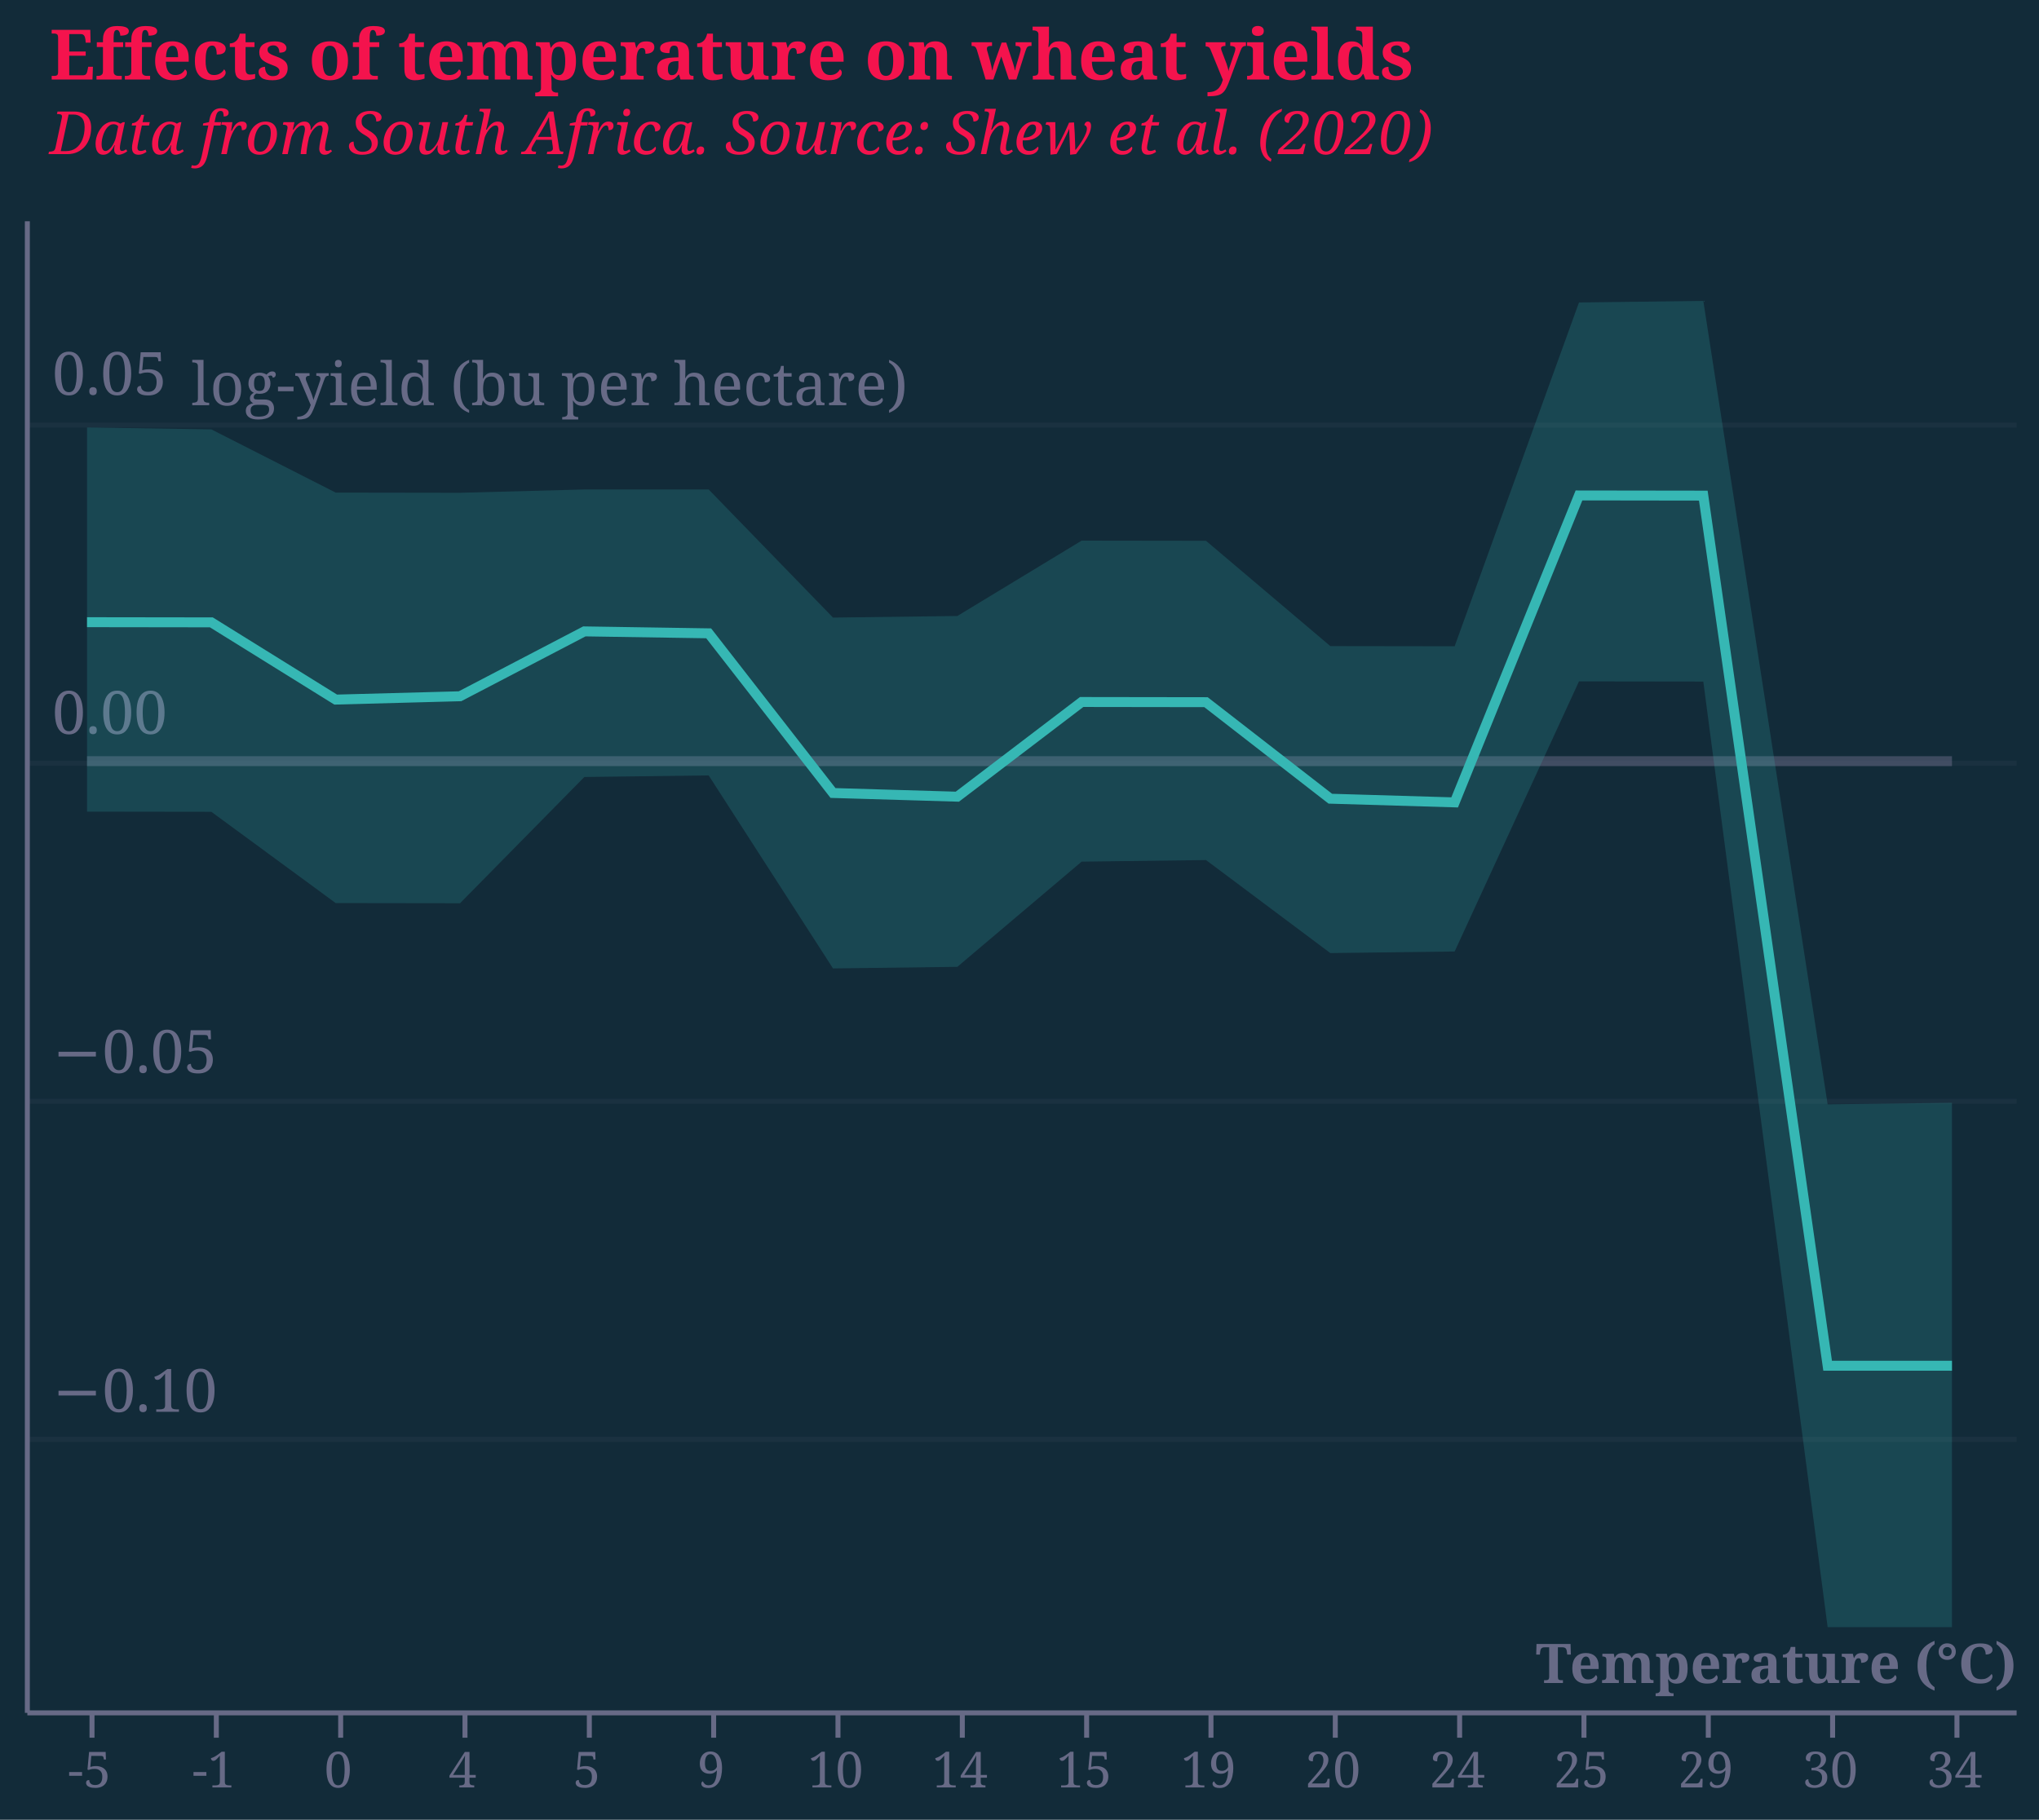
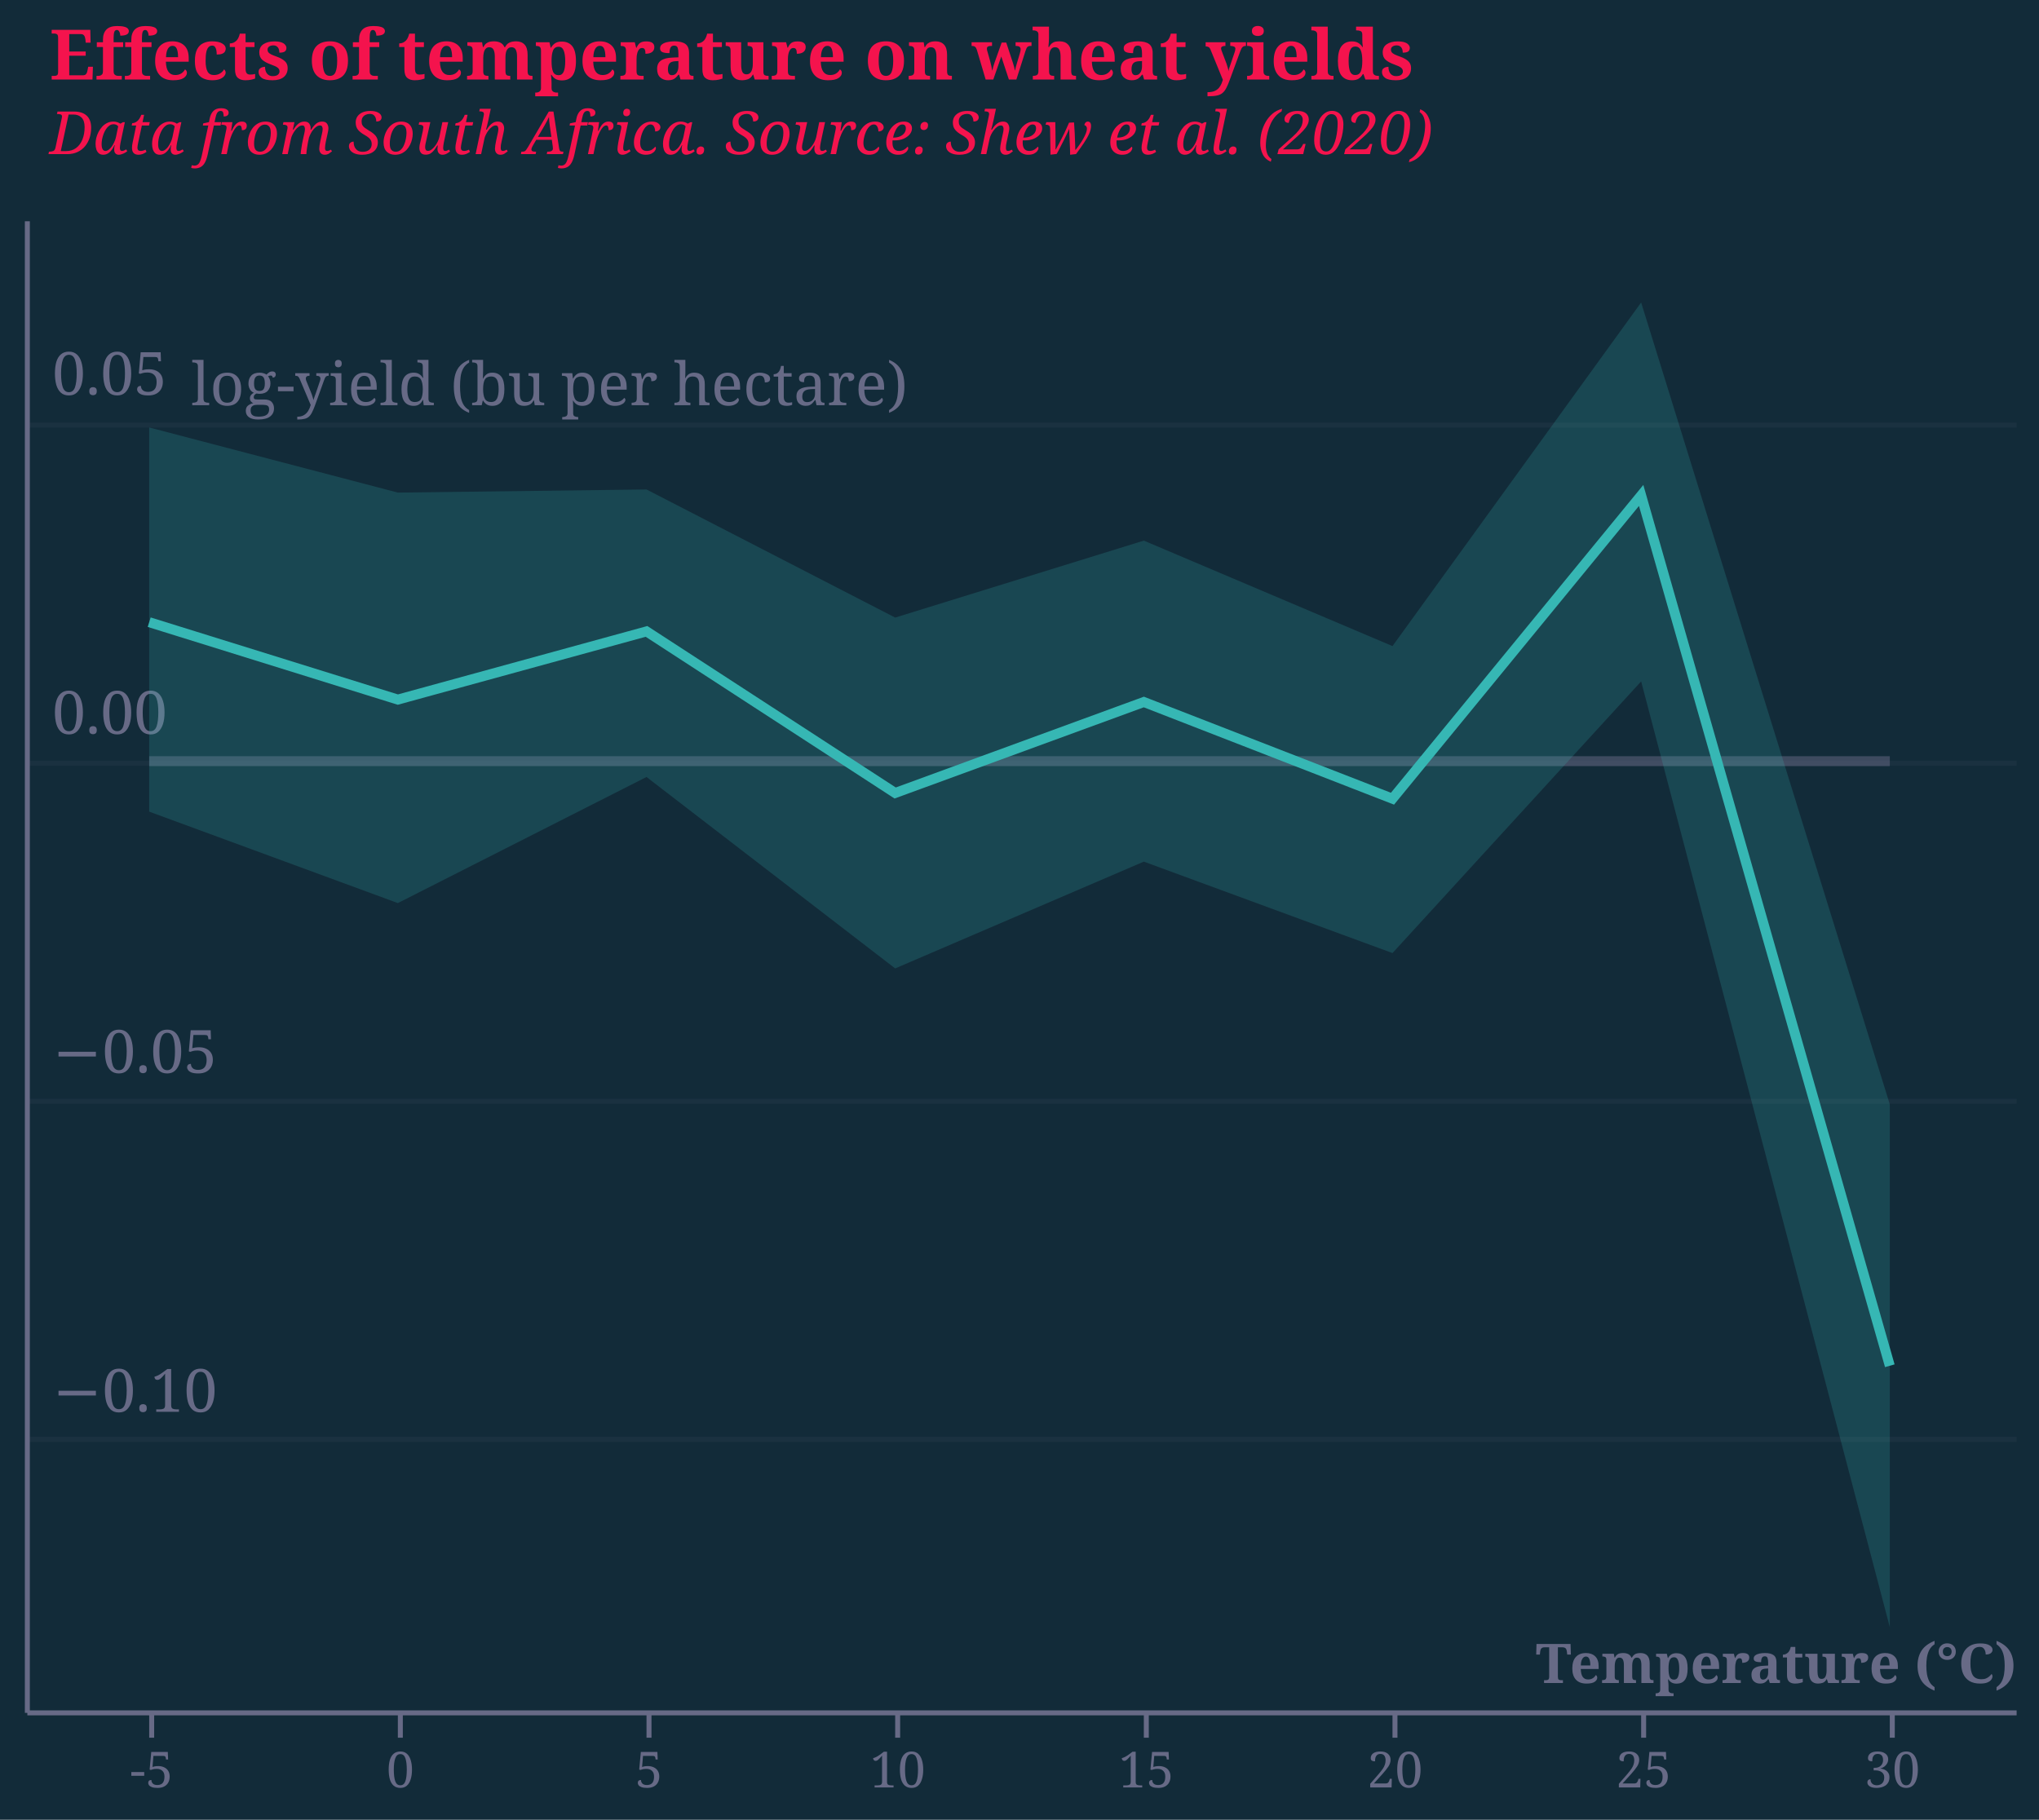
<svg xmlns="http://www.w3.org/2000/svg" version="1.1" class="marks" width="410" height="366" viewBox="0 0 410 366">
  <rect width="410" height="366" fill="#122B39" />
  <g fill="none" stroke-miterlimit="10" transform="translate(5,44)">
    <g class="mark-group role-frame root" role="graphics-object" aria-roledescription="group mark container">
      <g transform="translate(0,0)">
        <path class="background" aria-hidden="true" d="M0,0h400v300h-400Z" />
        <g>
          <g class="mark-group role-axis" aria-hidden="true">
            <g transform="translate(0.5,0.5)">
              <path class="background" aria-hidden="true" d="M0,0h0v0h0Z" pointer-events="none" />
              <g>
                <g class="mark-rule role-axis-grid" pointer-events="none">
                  <line transform="translate(0,245)" x2="400" y2="0" stroke="#676A86" stroke-opacity="0.1" stroke-width="1" opacity="1" />
                  <line transform="translate(0,177)" x2="400" y2="0" stroke="#676A86" stroke-opacity="0.1" stroke-width="1" opacity="1" />
                  <line transform="translate(0,109)" x2="400" y2="0" stroke="#676A86" stroke-opacity="0.1" stroke-width="1" opacity="1" />
                  <line transform="translate(0,41)" x2="400" y2="0" stroke="#676A86" stroke-opacity="0.1" stroke-width="1" opacity="1" />
                </g>
              </g>
              <path class="foreground" aria-hidden="true" d="" pointer-events="none" display="none" />
            </g>
          </g>
-           <g class="mark-group role-axis" role="graphics-symbol" aria-roledescription="axis" aria-label="X-axis titled 'Temperature (°C)' for a discrete scale with 16 values: -5, -1, 0, 4, 5, ending with 34">
+           <g class="mark-group role-axis" role="graphics-symbol" aria-roledescription="axis" aria-label="X-axis titled 'Temperature (°C)' for a discrete scale with 8 values: -5, 0, 5, 10, 15, ending with 30">
            <g transform="translate(0.5,300.5)">
              <path class="background" aria-hidden="true" d="M0,0h0v0h0Z" pointer-events="none" />
              <g>
                <g class="mark-rule role-axis-tick" pointer-events="none">
-                   <line transform="translate(13,0)" x2="0" y2="5" stroke="#676A86" stroke-width="1" opacity="1" />
-                   <line transform="translate(38,0)" x2="0" y2="5" stroke="#676A86" stroke-width="1" opacity="1" />
-                   <line transform="translate(63,0)" x2="0" y2="5" stroke="#676A86" stroke-width="1" opacity="1" />
-                   <line transform="translate(88,0)" x2="0" y2="5" stroke="#676A86" stroke-width="1" opacity="1" />
-                   <line transform="translate(113,0)" x2="0" y2="5" stroke="#676A86" stroke-width="1" opacity="1" />
-                   <line transform="translate(138,0)" x2="0" y2="5" stroke="#676A86" stroke-width="1" opacity="1" />
-                   <line transform="translate(163,0)" x2="0" y2="5" stroke="#676A86" stroke-width="1" opacity="1" />
-                   <line transform="translate(188,0)" x2="0" y2="5" stroke="#676A86" stroke-width="1" opacity="1" />
-                   <line transform="translate(213,0)" x2="0" y2="5" stroke="#676A86" stroke-width="1" opacity="1" />
-                   <line transform="translate(238,0)" x2="0" y2="5" stroke="#676A86" stroke-width="1" opacity="1" />
-                   <line transform="translate(263,0)" x2="0" y2="5" stroke="#676A86" stroke-width="1" opacity="1" />
-                   <line transform="translate(288,0)" x2="0" y2="5" stroke="#676A86" stroke-width="1" opacity="1" />
-                   <line transform="translate(313,0)" x2="0" y2="5" stroke="#676A86" stroke-width="1" opacity="1" />
-                   <line transform="translate(338,0)" x2="0" y2="5" stroke="#676A86" stroke-width="1" opacity="1" />
-                   <line transform="translate(363,0)" x2="0" y2="5" stroke="#676A86" stroke-width="1" opacity="1" />
-                   <line transform="translate(388,0)" x2="0" y2="5" stroke="#676A86" stroke-width="1" opacity="1" />
+                   <line transform="translate(25,0)" x2="0" y2="5" stroke="#676A86" stroke-width="1" opacity="1" />
+                   <line transform="translate(75,0)" x2="0" y2="5" stroke="#676A86" stroke-width="1" opacity="1" />
+                   <line transform="translate(125,0)" x2="0" y2="5" stroke="#676A86" stroke-width="1" opacity="1" />
+                   <line transform="translate(175,0)" x2="0" y2="5" stroke="#676A86" stroke-width="1" opacity="1" />
+                   <line transform="translate(225,0)" x2="0" y2="5" stroke="#676A86" stroke-width="1" opacity="1" />
+                   <line transform="translate(275,0)" x2="0" y2="5" stroke="#676A86" stroke-width="1" opacity="1" />
+                   <line transform="translate(325,0)" x2="0" y2="5" stroke="#676A86" stroke-width="1" opacity="1" />
+                   <line transform="translate(375,0)" x2="0" y2="5" stroke="#676A86" stroke-width="1" opacity="1" />
                </g>
                <g class="mark-text role-axis-label" pointer-events="none">
-                   <text text-anchor="middle" transform="translate(12.5,15)" font-family="Georgia" font-size="10px" fill="#676A86" opacity="1">-5</text>
-                   <text text-anchor="middle" transform="translate(37.5,15)" font-family="Georgia" font-size="10px" fill="#676A86" opacity="1">-1</text>
-                   <text text-anchor="middle" transform="translate(62.5,15)" font-family="Georgia" font-size="10px" fill="#676A86" opacity="1">0</text>
-                   <text text-anchor="middle" transform="translate(87.5,15)" font-family="Georgia" font-size="10px" fill="#676A86" opacity="1">4</text>
-                   <text text-anchor="middle" transform="translate(112.5,15)" font-family="Georgia" font-size="10px" fill="#676A86" opacity="1">5</text>
-                   <text text-anchor="middle" transform="translate(137.5,15)" font-family="Georgia" font-size="10px" fill="#676A86" opacity="1">9</text>
-                   <text text-anchor="middle" transform="translate(162.5,15)" font-family="Georgia" font-size="10px" fill="#676A86" opacity="1">10</text>
-                   <text text-anchor="middle" transform="translate(187.5,15)" font-family="Georgia" font-size="10px" fill="#676A86" opacity="1">14</text>
-                   <text text-anchor="middle" transform="translate(212.5,15)" font-family="Georgia" font-size="10px" fill="#676A86" opacity="1">15</text>
-                   <text text-anchor="middle" transform="translate(237.5,15)" font-family="Georgia" font-size="10px" fill="#676A86" opacity="1">19</text>
-                   <text text-anchor="middle" transform="translate(262.5,15)" font-family="Georgia" font-size="10px" fill="#676A86" opacity="1">20</text>
-                   <text text-anchor="middle" transform="translate(287.5,15)" font-family="Georgia" font-size="10px" fill="#676A86" opacity="1">24</text>
-                   <text text-anchor="middle" transform="translate(312.5,15)" font-family="Georgia" font-size="10px" fill="#676A86" opacity="1">25</text>
-                   <text text-anchor="middle" transform="translate(337.5,15)" font-family="Georgia" font-size="10px" fill="#676A86" opacity="1">29</text>
-                   <text text-anchor="middle" transform="translate(362.5,15)" font-family="Georgia" font-size="10px" fill="#676A86" opacity="1">30</text>
-                   <text text-anchor="middle" transform="translate(387.5,15)" font-family="Georgia" font-size="10px" fill="#676A86" opacity="1">34</text>
+                   <text text-anchor="middle" transform="translate(25,15)" font-family="Georgia" font-size="10px" fill="#676A86" opacity="1">-5</text>
+                   <text text-anchor="middle" transform="translate(75,15)" font-family="Georgia" font-size="10px" fill="#676A86" opacity="1">0</text>
+                   <text text-anchor="middle" transform="translate(125,15)" font-family="Georgia" font-size="10px" fill="#676A86" opacity="1">5</text>
+                   <text text-anchor="middle" transform="translate(175,15)" font-family="Georgia" font-size="10px" fill="#676A86" opacity="1">10</text>
+                   <text text-anchor="middle" transform="translate(225,15)" font-family="Georgia" font-size="10px" fill="#676A86" opacity="1">15</text>
+                   <text text-anchor="middle" transform="translate(275,15)" font-family="Georgia" font-size="10px" fill="#676A86" opacity="1">20</text>
+                   <text text-anchor="middle" transform="translate(325,15)" font-family="Georgia" font-size="10px" fill="#676A86" opacity="1">25</text>
+                   <text text-anchor="middle" transform="translate(375,15)" font-family="Georgia" font-size="10px" fill="#676A86" opacity="1">30</text>
                </g>
                <g class="mark-rule role-axis-domain" pointer-events="none">
                  <line transform="translate(0,0)" x2="400" y2="0" stroke="#676A86" stroke-width="1" opacity="1" />
                </g>
                <g class="mark-text role-axis-title" pointer-events="none">
                  <text text-anchor="end" transform="translate(400,-6)" font-family="Georgia" font-size="11px" font-weight="bold" fill="#676A86" opacity="1">Temperature (°C)</text>
                </g>
              </g>
              <path class="foreground" aria-hidden="true" d="" pointer-events="none" display="none" />
            </g>
          </g>
          <g class="mark-group role-axis" role="graphics-symbol" aria-roledescription="axis" aria-label="Y-axis titled 'log-yield (bu per hectare)' for a linear scale with values from −0.14 to 0.08">
            <g transform="translate(0.5,0.5)">
              <path class="background" aria-hidden="true" d="M0,0h0v0h0Z" pointer-events="none" />
              <g>
                <g class="mark-text role-axis-label" pointer-events="none">
                  <text text-anchor="start" transform="translate(5,239.4545)" font-family="Georgia" font-size="12px" fill="#676A86" opacity="1">−0.10</text>
                  <text text-anchor="start" transform="translate(5,171.2727)" font-family="Georgia" font-size="12px" fill="#676A86" opacity="1">−0.05</text>
                  <text text-anchor="start" transform="translate(5,103.0909)" font-family="Georgia" font-size="12px" fill="#676A86" opacity="1">0.00</text>
                  <text text-anchor="start" transform="translate(5,34.90909)" font-family="Georgia" font-size="12px" fill="#676A86" opacity="1">0.05</text>
                </g>
                <g class="mark-rule role-axis-domain" pointer-events="none">
                  <line transform="translate(0,300)" x2="0" y2="-300" stroke="#676A86" stroke-width="1" opacity="1" />
                </g>
                <g class="mark-text role-axis-title" pointer-events="none">
                  <text text-anchor="start" transform="translate(33,37)" font-family="Georgia" font-size="12px" font-weight="normal" fill="#676A86" opacity="1">log-yield (bu per hectare)</text>
                </g>
              </g>
              <path class="foreground" aria-hidden="true" d="" pointer-events="none" display="none" />
            </g>
          </g>
          <g class="mark-line role-mark layer_0_marks" role="graphics-object" aria-roledescription="line mark container">
-             <path aria-label="x: -5; z: 0" role="graphics-symbol" aria-roledescription="line mark" d="M12.5,109.091L37.5,109.091L62.5,109.091L87.5,109.091L112.5,109.091L137.5,109.091L162.5,109.091L187.5,109.091L212.5,109.091L237.5,109.091L262.5,109.091L287.5,109.091L312.5,109.091L337.5,109.091L362.5,109.091L387.5,109.091" stroke="#676A86" stroke-width="2" opacity="0.5" />
+             <path aria-label="x: -5; z: 0" role="graphics-symbol" aria-roledescription="line mark" d="M25,109.091L75,109.091L125,109.091L175,109.091L225,109.091L275,109.091L325,109.091L375,109.091" stroke="#676A86" stroke-width="2" opacity="0.5" />
          </g>
          <g class="mark-area role-mark layer_1_marks" role="graphics-object" aria-roledescription="area mark container">
-             <path aria-label="x: -5; bottom: −0.00744347542403; top: 0.0492188790391" role="graphics-symbol" aria-roledescription="area mark" d="M12.5,119.241L37.5,119.275L62.5,137.632L87.5,137.667L112.5,112.273L137.5,111.955L162.5,150.774L187.5,150.456L212.5,129.297L237.5,128.978L262.5,147.687L287.5,147.369L312.5,93.045L337.5,93.079L362.5,283.257L387.5,283.257L387.5,177.799L362.5,178.117L337.5,16.518L312.5,16.836L287.5,85.979L262.5,85.944L237.5,64.766L212.5,64.732L187.5,79.892L162.5,80.211L137.5,54.445L112.5,54.445L87.5,55.111L62.5,55.073L37.5,42.361L12.5,41.974Z" fill="#36B7B4" opacity="0.2" />
+             <path aria-label="x: -5; bottom: −0.00744347542403; top: 0.0492188790391" role="graphics-symbol" aria-roledescription="area mark" d="M25,119.241L75,137.632L125,112.273L175,150.774L225,129.297L275,147.687L325,93.045L375,283.257L375,178.117L325,16.836L275,85.944L225,64.732L175,80.211L125,54.445L75,55.073L25,41.974Z" fill="#36B7B4" opacity="0.2" />
          </g>
          <g class="mark-line role-mark layer_2_marks" role="graphics-object" aria-roledescription="line mark container">
-             <path aria-label="x: -5; a: 0.02" role="graphics-symbol" aria-roledescription="line mark" d="M12.5,81.137L37.5,81.172L62.5,96.705L87.5,96.034L112.5,82.989L137.5,83.378L162.5,115.492L187.5,116.233L212.5,97.19L237.5,97.226L262.5,116.639L287.5,117.38L312.5,55.646L337.5,55.681L362.5,230.687L387.5,230.687" stroke="#36B7B4" stroke-width="2" />
+             <path aria-label="x: -5; a: 0.02" role="graphics-symbol" aria-roledescription="line mark" d="M25,81.137L75,96.705L125,82.989L175,115.492L225,97.19L275,116.639L325,55.646L375,230.687" stroke="#36B7B4" stroke-width="2" />
          </g>
          <g class="mark-group role-title">
            <g transform="translate(0,-32)">
              <path class="background" aria-hidden="true" d="M0,0h0v0h0Z" pointer-events="none" />
              <g>
                <g class="mark-text role-title-text" role="graphics-symbol" aria-roledescription="title" aria-label="Title text 'Effects of temperature on wheat yields'" pointer-events="none">
                  <text text-anchor="start" transform="translate(5,4)" font-family="Georgia" font-size="14px" font-weight="bold" fill="#F4134D" opacity="1">Effects of temperature on wheat yields</text>
                </g>
                <g class="mark-text role-title-subtitle" role="graphics-symbol" aria-roledescription="subtitle" aria-label="Subtitle text 'Data from South Africa. Source: Shew et al. (2020)'" pointer-events="none">
                  <text text-anchor="start" transform="translate(5,19)" font-family="Georgia" font-size="12px" font-style="italic" fill="#F4134D" opacity="1">Data from South Africa. Source: Shew et al. (2020)</text>
                </g>
              </g>
              <path class="foreground" aria-hidden="true" d="" pointer-events="none" display="none" />
            </g>
          </g>
        </g>
        <path class="foreground" aria-hidden="true" d="" display="none" />
      </g>
    </g>
  </g>
</svg>
